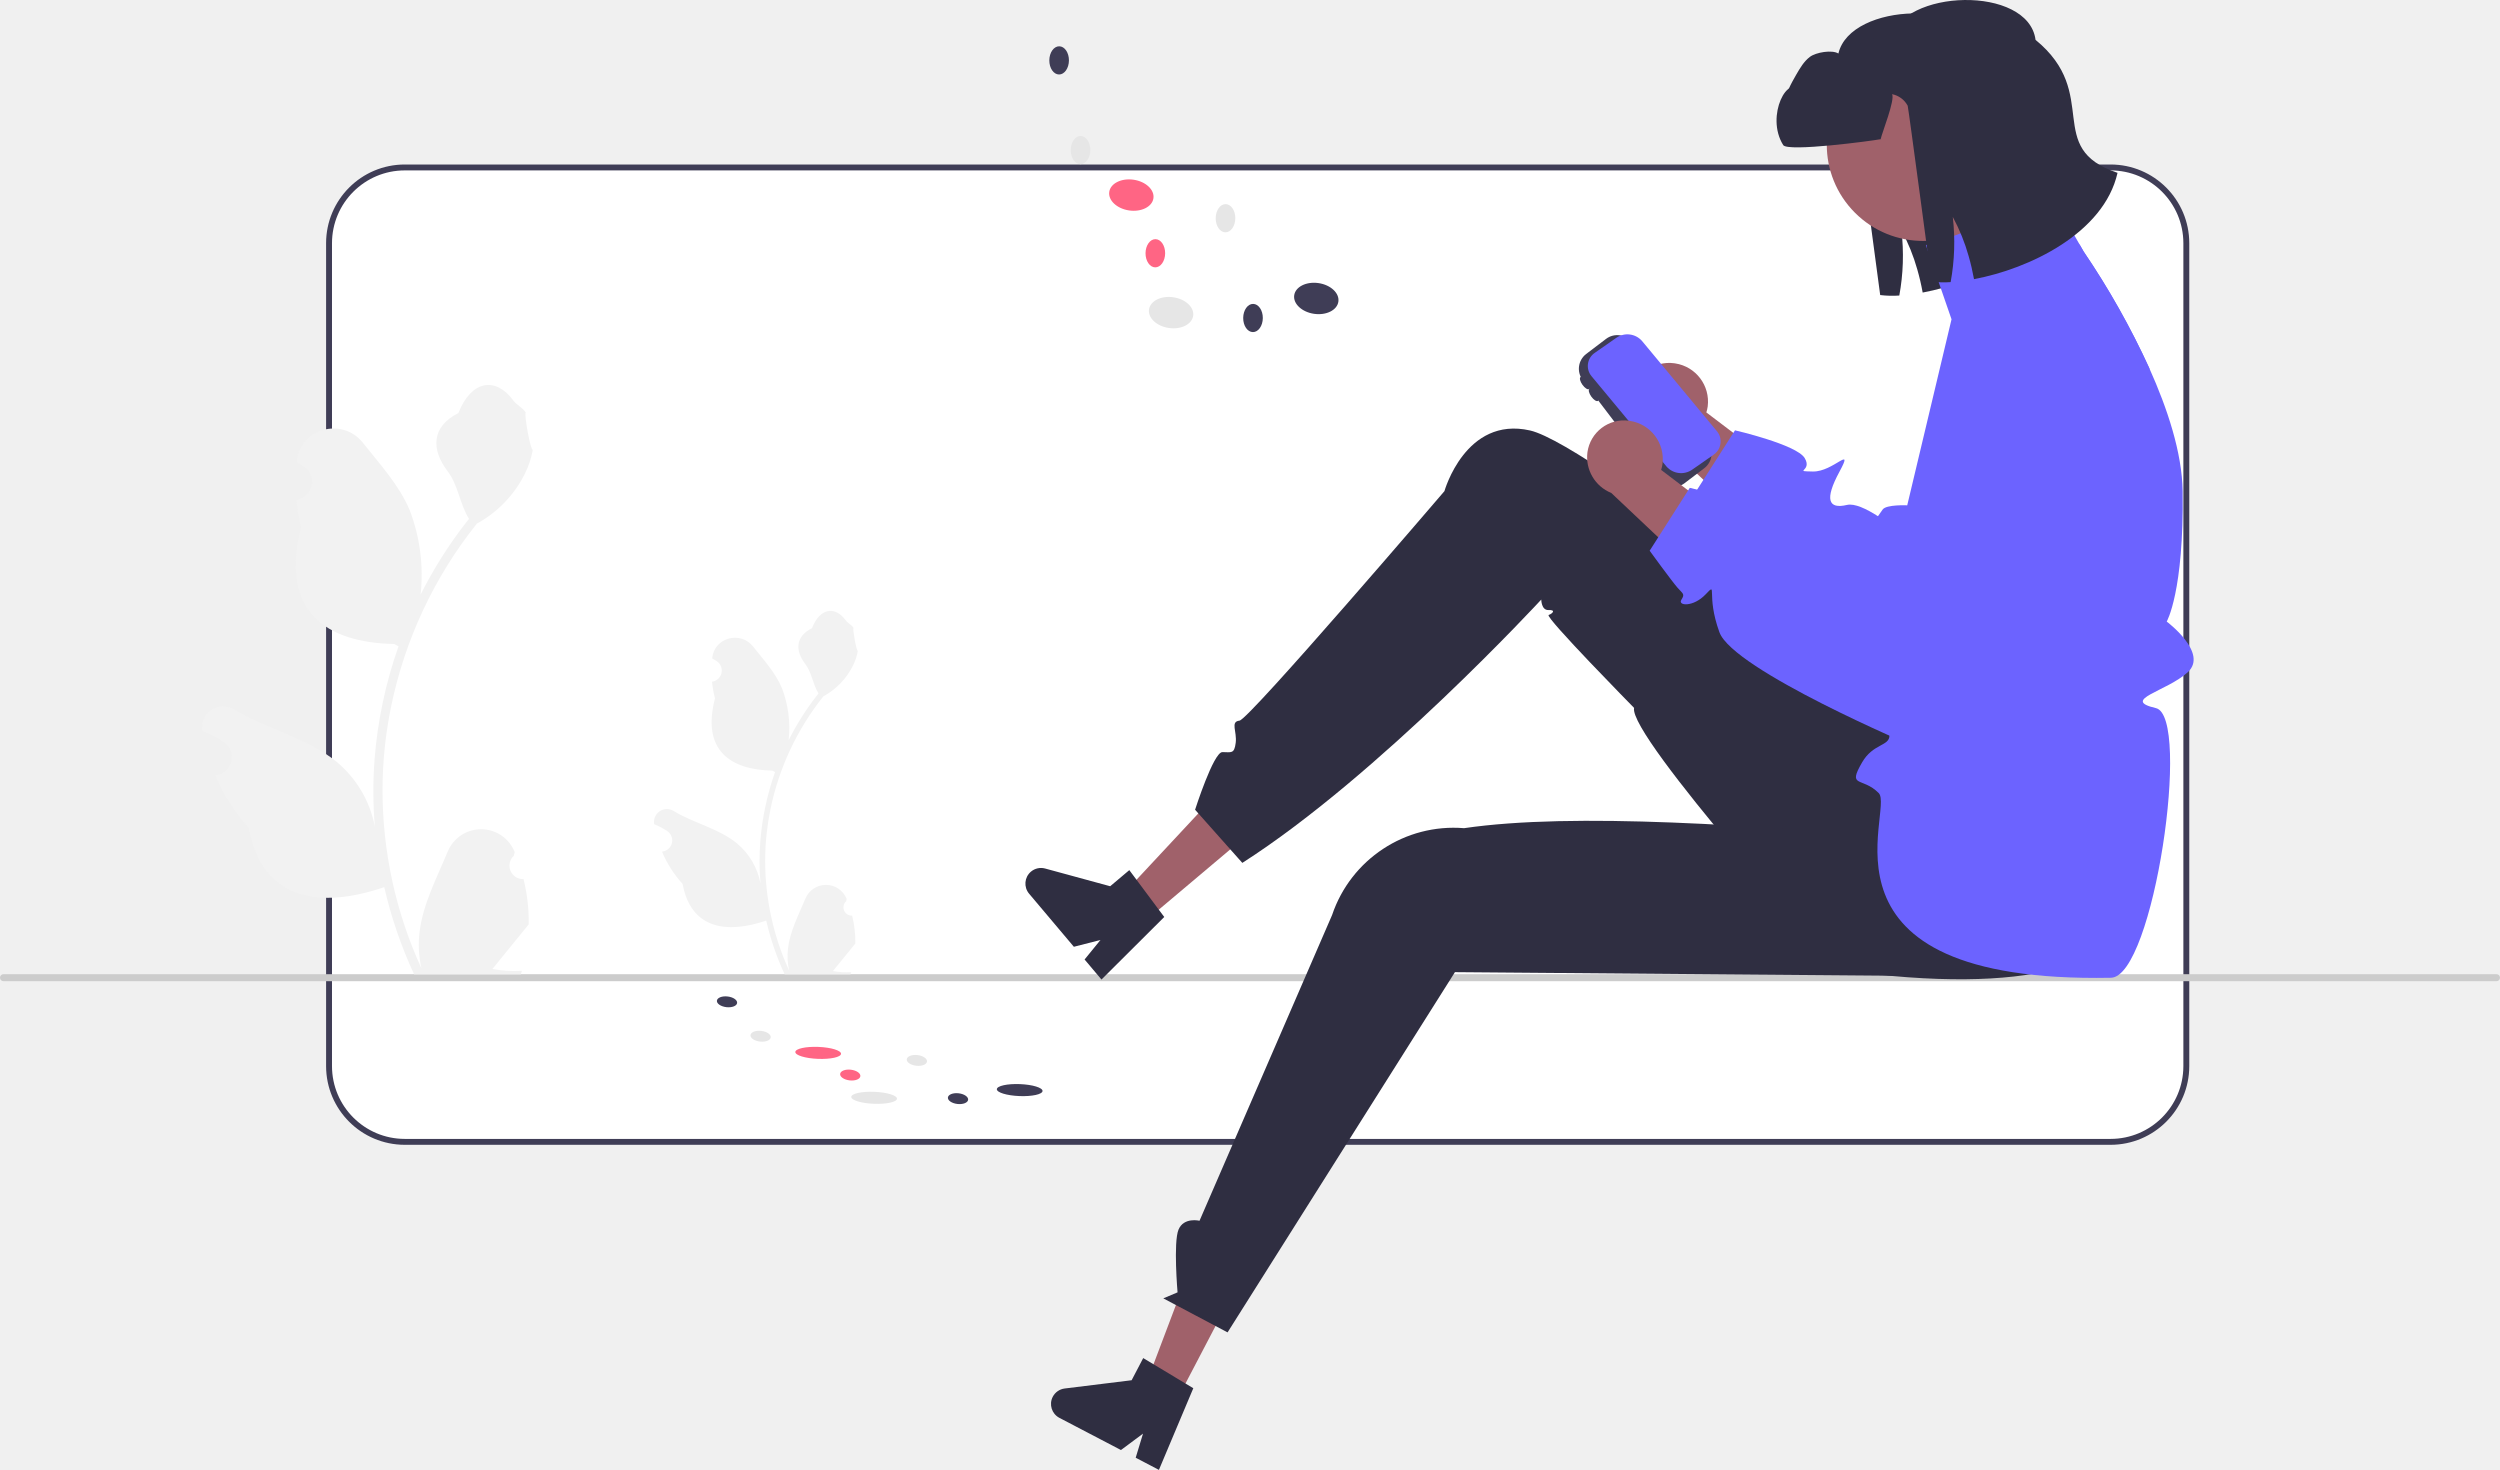
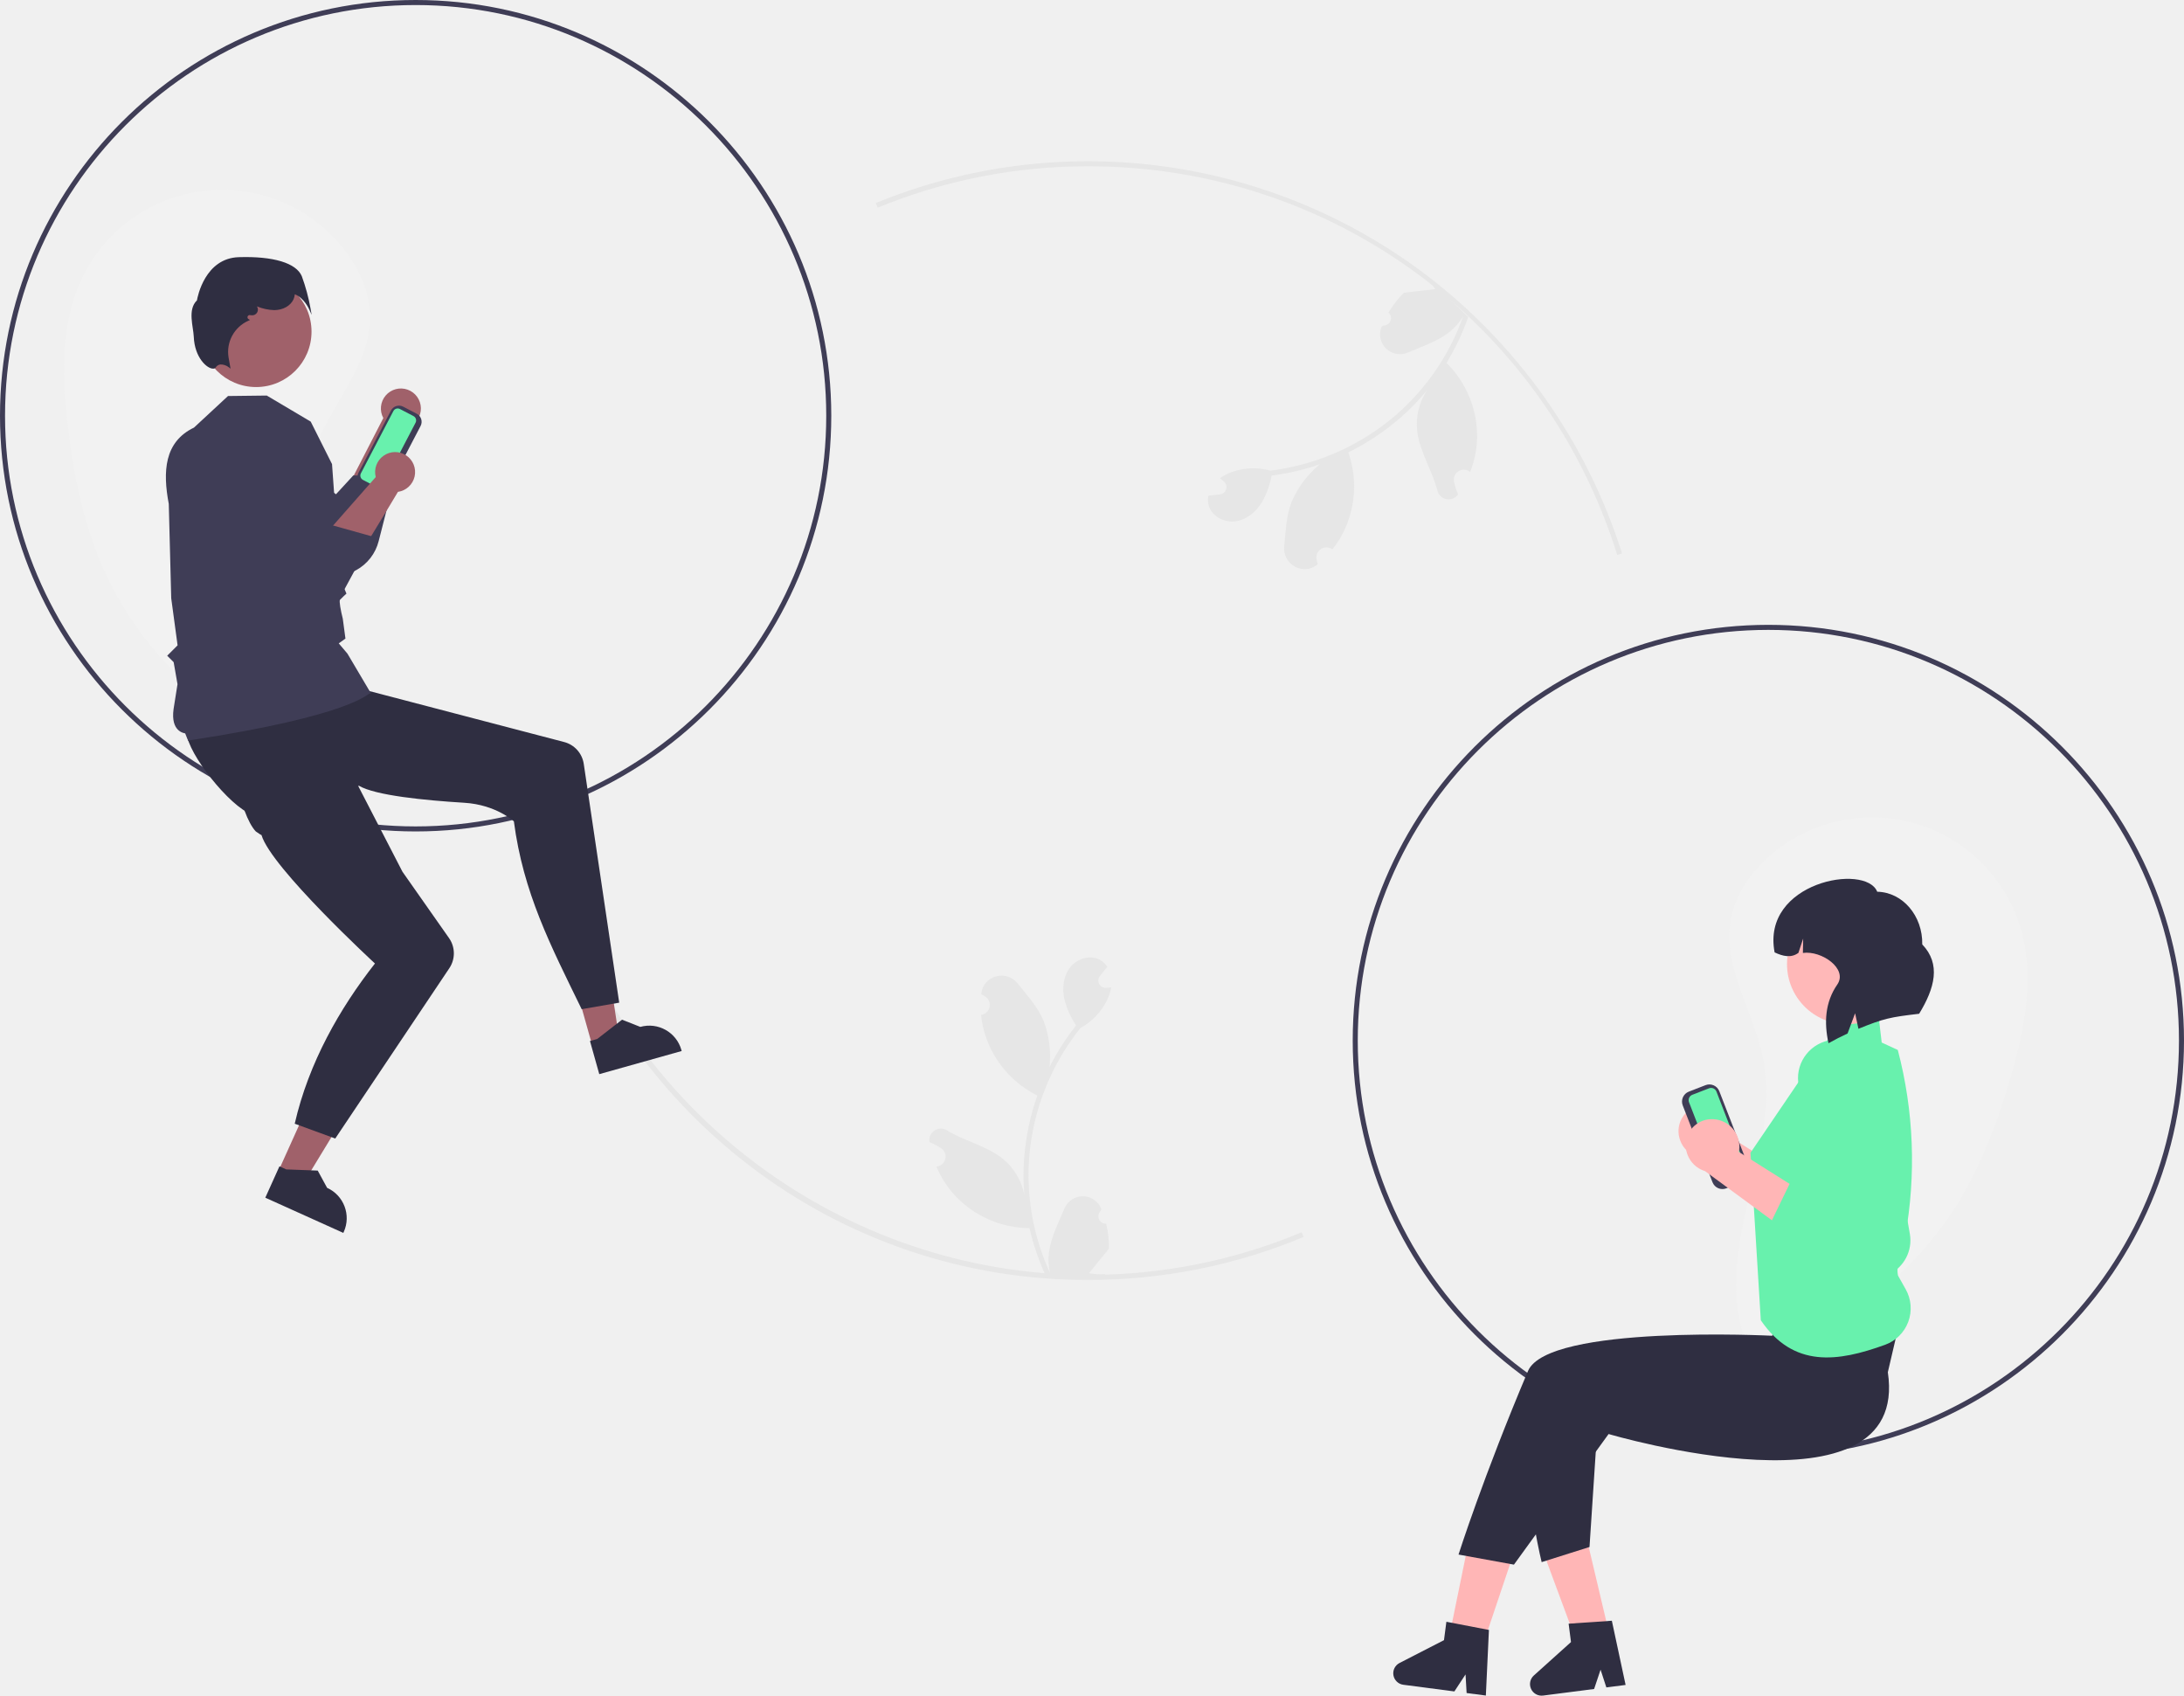
- <svg xmlns="http://www.w3.org/2000/svg" data-name="Layer 1" width="846.67" height="497.803" viewBox="0 0 846.67 497.803">
-   <path d="M313.74,257.809a25.667,25.667,0,0,0-25.638,25.638V562.171a25.667,25.667,0,0,0,25.638,25.638H891.465a25.667,25.667,0,0,0,25.638-25.638V283.447A25.667,25.667,0,0,0,891.465,257.809Z" transform="translate(-176.665 -201.0983)" fill="#fff" />
-   <path d="M891.465,588.809H313.74a26.668,26.668,0,0,1-26.638-26.638V283.447a26.668,26.668,0,0,1,26.638-26.638H891.465a26.668,26.668,0,0,1,26.638,26.638V562.171A26.668,26.668,0,0,1,891.465,588.809Zm-577.725-330a24.665,24.665,0,0,0-24.638,24.638V562.171a24.665,24.665,0,0,0,24.638,24.638H891.465a24.665,24.665,0,0,0,24.638-24.638V283.447A24.665,24.665,0,0,0,891.465,258.809Z" transform="translate(-176.665 -201.0983)" fill="#3f3d56" />
-   <ellipse cx="472.699" cy="572.889" rx="2.028" ry="7.745" transform="translate(-295.1454 821.4057) rotate(-87.72792)" fill="#e6e6e6" />
-   <ellipse cx="522.006" cy="570.279" rx="2.028" ry="7.745" transform="matrix(0.03964, -0.99921, 0.99921, 0.03964, -245.1845, 868.1674)" fill="#3f3d56" />
-   <ellipse cx="453.755" cy="557.676" rx="2.028" ry="7.745" transform="translate(-298.1366 787.8678) rotate(-87.72792)" fill="#ff6584" />
-   <ellipse cx="434.258" cy="552.035" rx="1.821" ry="3.446" transform="translate(-340.0634 719.8951) rotate(-83.49842)" fill="#e6e6e6" />
-   <ellipse cx="422.88" cy="540.383" rx="1.821" ry="3.446" transform="translate(-338.5751 698.2568) rotate(-83.49842)" fill="#3f3d56" />
-   <ellipse cx="487.181" cy="560.224" rx="1.821" ry="3.446" transform="translate(-301.269 779.7393) rotate(-83.49842)" fill="#e6e6e6" />
-   <ellipse cx="464.617" cy="565.183" rx="1.821" ry="3.446" transform="translate(-326.2051 761.7172) rotate(-83.49842)" fill="#ff6584" />
-   <ellipse cx="501.114" cy="573.17" rx="1.821" ry="3.446" transform="translate(-301.7765 805.0627) rotate(-83.49842)" fill="#3f3d56" />
-   <path d="M176.665,532.211a1.186,1.186,0,0,0,1.19,1.19h844.29a1.19,1.19,0,0,0,0-2.38H177.855A1.187,1.187,0,0,0,176.665,532.211Z" transform="translate(-176.665 -201.0983)" fill="#ccc" />
-   <path d="M465.253,511.186a2.807,2.807,0,0,1-2.035-4.866l.192-.765q-.038-.092-.076-.184a7.539,7.539,0,0,0-13.907.052c-2.275,5.478-5.17,10.966-5.883,16.758a22.303,22.303,0,0,0,.392,7.671,89.419,89.419,0,0,1-8.134-37.139,86.307,86.307,0,0,1,.535-9.628q.443-3.931,1.231-7.807A90.456,90.456,0,0,1,455.506,436.941a24.073,24.073,0,0,0,10.012-10.387,18.363,18.363,0,0,0,1.67-5.018c-.487.064-1.838-7.359-1.47-7.815-.679-1.031-1.895-1.543-2.637-2.549-3.689-5.002-8.773-4.129-11.426,2.669-5.669,2.861-5.724,7.606-2.245,12.169,2.213,2.903,2.517,6.832,4.459,9.94-.2.256-.408.503-.607.759a91.04,91.04,0,0,0-9.502,15.054,37.846,37.846,0,0,0-2.259-17.579c-2.163-5.217-6.216-9.611-9.786-14.122-4.288-5.418-13.08-3.053-13.836,3.814q-.011.1-.021.199.795.449,1.557.952a3.808,3.808,0,0,1-1.535,6.93l-.078.012a37.89,37.89,0,0,0,.999,5.665c-4.579,17.71,5.307,24.16,19.424,24.45.312.16.615.32.927.471a92.925,92.925,0,0,0-5.002,23.539,88.137,88.137,0,0,0,.064,14.231l-.024-.168a23.289,23.289,0,0,0-7.95-13.448c-6.118-5.026-14.762-6.877-21.363-10.916a4.371,4.371,0,0,0-6.694,4.252q.013.088.027.176a25.581,25.581,0,0,1,2.868,1.382q.795.449,1.557.952a3.808,3.808,0,0,1-1.535,6.93l-.078.012c-.056.008-.104.016-.16.024a37.923,37.923,0,0,0,6.975,10.923c2.863,15.46,15.162,16.927,28.318,12.425h.008a92.898,92.898,0,0,0,6.24,18.218h22.293c.08-.248.152-.503.224-.751A25.329,25.329,0,0,1,458.75,529.972c1.654-2.03,3.308-4.075,4.962-6.105a1.384,1.384,0,0,0,.104-.12c.839-1.039,1.686-2.069,2.525-3.108l0-.001a37.101,37.101,0,0,0-1.087-9.451Z" transform="translate(-176.665 -201.0983)" fill="#f2f2f2" />
-   <path d="M353.966,498.817a4.552,4.552,0,0,1-3.299-7.89c.115-.456.197-.784.312-1.24q-.062-.149-.124-.298a12.224,12.224,0,0,0-22.549.084c-3.688,8.882-8.383,17.78-9.54,27.171a36.164,36.164,0,0,0,.635,12.437,144.987,144.987,0,0,1-13.189-60.218,139.941,139.941,0,0,1,.868-15.612q.719-6.374,1.995-12.658a146.667,146.667,0,0,1,29.085-62.161,39.032,39.032,0,0,0,16.233-16.842,29.773,29.773,0,0,0,2.708-8.136c-.79.104-2.98-11.932-2.384-12.671-1.101-1.671-3.073-2.502-4.275-4.133-5.982-8.111-14.224-6.694-18.527,4.327-9.191,4.639-9.28,12.332-3.641,19.731,3.588,4.707,4.081,11.077,7.229,16.117-.324.415-.661.816-.985,1.231a147.615,147.615,0,0,0-15.407,24.409,61.364,61.364,0,0,0-3.664-28.503c-3.507-8.459-10.079-15.584-15.867-22.897-6.952-8.784-21.209-4.951-22.434,6.185q-.018.162-.035.323,1.29.727,2.525,1.544a6.174,6.174,0,0,1-2.489,11.236l-.126.019a61.435,61.435,0,0,0,1.619,9.186c-7.425,28.716,8.605,39.174,31.495,39.644.505.259.998.518,1.503.764a150.671,150.671,0,0,0-8.11,38.167,142.905,142.905,0,0,0,.104,23.074l-.039-.272a37.762,37.762,0,0,0-12.891-21.804c-9.92-8.149-23.936-11.15-34.638-17.7-5.152-3.153-11.753.922-10.854,6.894q.022.143.044.286a41.475,41.475,0,0,1,4.651,2.241q1.29.728,2.525,1.544a6.175,6.175,0,0,1-2.489,11.236l-.126.019c-.091.013-.168.026-.259.039a61.489,61.489,0,0,0,11.31,17.71c4.643,25.068,24.584,27.446,45.915,20.146h.013A150.626,150.626,0,0,0,316.914,531.091h36.146c.13-.402.246-.816.363-1.218a41.069,41.069,0,0,1-10.002-.596c2.682-3.291,5.364-6.608,8.045-9.898a2.243,2.243,0,0,0,.168-.194c1.36-1.684,2.734-3.355,4.094-5.04l.001-.002a60.157,60.157,0,0,0-1.763-15.325Z" transform="translate(-176.665 -201.0983)" fill="#f2f2f2" />
-   <path d="M848.654,219.139c-2.427-18.6-45.329-17.413-49.38.086-2.149-1.344-7.615-.414-9.654,1.131s-3.345,3.816-4.625,6.02c-1.746,3.062-3.557,6.234-3.943,9.744-.403,3.504.974,7.474,4.151,9.034,2.52,1.243,8.066.404,10.836-.153,1.933-.384,3.556-.721,4.933-1.051a9.474,9.474,0,0,0-.902-6.415A7.69,7.69,0,0,1,805.347,241.439c.217.419,8.077,59.586,8.077,59.586a34.144,34.144,0,0,0,6.476.162,74.297,74.297,0,0,0,.723-22.077,64.334,64.334,0,0,1,5.369,13.249,78.653,78.653,0,0,1,1.822,7.82c18.706-3.498,43.993-15.546,48.606-36.004q-.038-.099-.076-.198a2.906,2.906,0,0,1,4.784-3.107c.564.58,1.067,1.077,1.491,1.461C880.98,249.267,871.07,237.51,848.654,219.139Z" transform="translate(-176.665 -201.0983)" fill="#2f2e41" />
-   <polygon points="398.857 473.567 388.37 468.084 405 424.121 420.479 432.214 398.857 473.567" fill="#a0616a" />
-   <path d="M533.205,674.135a5.298,5.298,0,0,0,2.236,7.142l20.853,10.901,7.472-5.554-2.479,8.159,7.865,4.119,11.649-27.663-2.656-1.591L567.328,663.132l-3.494-2.095-3.924,7.505-22.667,2.795A5.289,5.289,0,0,0,533.205,674.135Z" transform="translate(-176.665 -201.0983)" fill="#2f2e41" />
-   <polygon points="388.113 311.722 380.485 302.674 412.533 268.29 423.791 281.644 388.113 311.722" fill="#a0616a" />
-   <path d="M525.817,496.296a5.298,5.298,0,0,0-.637,7.456l15.168,17.989,9.019-2.308-5.386,6.611,5.718,6.792,21.262-21.186-1.855-2.478-7.542-10.129-2.439-3.263-6.475,5.459-22.036-6.002A5.289,5.289,0,0,0,525.817,496.296Z" transform="translate(-176.665 -201.0983)" fill="#2f2e41" />
-   <path d="M901.197,478.916s32.386,69.319-101.729,50.64c0,0-71.454-79.188-69.39-88.716,0,0-30.412-30.903-28.924-31.465s2.406-1.785-.053-1.674-2.459-3.55-2.459-3.55-54.961,59.603-101.24,89.18l-16-18s6.24-19.519,9.24-19.519,4.034.721,4.517-3.14-1.906-7.175,1.289-7.518,69.402-77.722,69.402-77.722,7.143-25.487,28.968-20.554,135.23,97.134,135.23,97.134Z" transform="translate(-176.665 -201.0983)" fill="#2f2e41" />
-   <path d="M846.583,531.802l-177.181-1.47-77,122L570.641,640.813l4.824-2.036s-1.46-16.956.329-21.249,7.111-3.001,7.111-3.001l44.893-103.529a43.435,43.435,0,0,1,44.694-29.423c37.146-5.417,97.446-1.089,160.092,4.227Z" transform="translate(-176.665 -201.0983)" fill="#2f2e41" />
-   <path d="M744,324.171a13.098,13.098,0,0,1,11.012,14.577,12.566,12.566,0,0,1-.46,2.026L790.959,368.39l-7.513,23.404-45.783-43.222a13.062,13.062,0,0,1-8.074-13.751,12.5,12.5,0,0,1,14.072-10.7Q743.831,324.144,744,324.171Z" transform="translate(-176.665 -201.0983)" fill="#a0616a" />
-   <path d="M904.613,325.895l-13.09,36.24-51.19,72.34s-.42-.18-1.18-.5c-4.4-1.9-20.38-8.88-35.41-16.81-14.11-7.45-27.4-15.74-29.46-21.44q-.33-.9-.6-1.74v-.01a37.511,37.511,0,0,1-1.79-8.96c-.17-2.35-.02-3.61-.34-3.76-.25-.11-.77.43-1.92,1.65-.08.08-.15.16-.23.23-4.16,4.17-9.27,3.63-8.02,1.65,1.28-2.03.61-1.99-1.27-4.11-1.4-1.58-5.95-7.76-8.19-10.81-.77-1.05-1.26-1.73-1.26-1.73l.77-1.21,2.13-3.34,10.13-15.88.56-.87s20.82,4.81,23.59,9.38c2.78,4.57-4.19,4.42,2.78,4.57,6.97.15,14.08-9.33,8.99.1-5.09,9.42-3.75,12.71,2.55,11.22,2.56-.61,6.61,1.32,10.51,3.82v.01a82.532,82.532,0,0,1,7.05,5.13c2.41,1.94,4.04,3.41,4.04,3.41l39.54-80.22,4.38-8.88a22.668,22.668,0,0,1,13.26-11.5l1.37,2.39A271.157,271.157,0,0,1,904.613,325.895Z" transform="translate(-176.665 -201.0983)" fill="#6c63ff" />
-   <path d="M906.803,440.915c12.12,2.82-.774,91.045-15.22,91.32-105,2-73.03-56.91-78.66-62.55-5.63-5.65-10.71-1.6-5.63-10.39,3.7-6.4,9.19-5.45,9.27-9.04.04-1.34-.67-3.3-2.51-6.52-6.76-11.84-6.76-15.37-6.76-15.37a43.439,43.439,0,0,1-3.55-11.2,53.185,53.185,0,0,1-.4-17.48,56.831,56.831,0,0,1,9.33-23.75v-.01c.51-.76,1.04-1.53,1.6-2.29,1.27-1.73,8.31-1.4,8.31-1.4l15-63-8.68-25.12,41.11-19.26,10.93,19.02,1.37,2.39a271.157,271.157,0,0,1,22.3,39.63c6.07,13.51,11.06,28.51,11.24,41.56.48,34.03-5.39,44.15-5.39,44.15s14.25,10.65,7.12,17.16C910.463,435.285,894.683,438.095,906.803,440.915Z" transform="translate(-176.665 -201.0983)" fill="#6c63ff" />
-   <path d="M720.563,315.883l-6.708,5.095a6.304,6.304,0,0,0-1.192,8.819l16.155,21.234,9.539,12.527a6.293,6.293,0,0,0,8.804,1.19l6.715-5.101a6.315,6.315,0,0,0,1.184-8.812l-.99-1.309L734.502,323.813l-5.134-6.74A6.28,6.28,0,0,0,720.563,315.883Z" transform="translate(-176.665 -201.0983)" fill="#3f3d56" />
-   <path d="M724.071,315.498l-7.226,5.041a5.387,5.387,0,0,0-1.179,7.971l9.458,11.396,5.04,6.071,3.363,4.05,7.521,9.061a6.579,6.579,0,0,0,8.691,1.081l5.415-3.777,1.802-1.257a5.476,5.476,0,0,0,2.338-5.598,5.4,5.4,0,0,0-1.158-2.39l-22.223-26.779-3.151-3.79A6.57,6.57,0,0,0,724.071,315.498Z" transform="translate(-176.665 -201.0983)" fill="#6c63ff" />
-   <path d="M728.688,343.644A13.098,13.098,0,0,1,739.7,358.221a12.565,12.565,0,0,1-.46,2.026L775.647,387.862l-7.513,23.404-45.783-43.222a13.062,13.062,0,0,1-8.074-13.751,12.5,12.5,0,0,1,14.072-10.7Q728.519,343.616,728.688,343.644Z" transform="translate(-176.665 -201.0983)" fill="#a0616a" />
-   <path d="M877.173,302.688l0,0a22.618,22.618,0,0,1,16.761,29.844L876.215,381.605l-51.198,72.346S763.617,428.016,758.968,415.197s-.451-17.242-4.649-12.819-9.521,3.899-8.246,1.875.604-1.981-1.273-4.102S735.352,387.611,735.352,387.611l13.588-21.301s20.821,4.806,23.595,9.379-4.198,4.423,2.774,4.573,14.084-9.334,8.991.093-3.75,12.714,2.551,11.22,21.595,12.374,21.595,12.374l43.929-89.1A22.618,22.618,0,0,1,877.173,302.688Z" transform="translate(-176.665 -201.0983)" fill="#6c63ff" />
-   <circle cx="827.928" cy="250.103" r="32.592" transform="translate(-111.0197 457.5889) rotate(-45)" fill="#a0616a" />
-   <path d="M866.04,214.597c-2.427-18.6-45.329-17.413-49.38.086-2.149-1.344-7.615-.414-9.654,1.131s-3.345,3.816-4.625,6.02c-1.746,3.062-13.967,13.421-15.799,10.401-4.121-6.797-12.203,8.056-6,18,1.487,2.384,30.23-1.443,33-2,1.933-.384-1.377.33,0,0,.445-2.157,4.935-13.304,3.873-15.242a7.69,7.69,0,0,1,5.277,3.903c.217.419,8.077,59.586,8.077,59.586a34.144,34.144,0,0,0,6.476.162,74.297,74.297,0,0,0,.723-22.077,64.334,64.334,0,0,1,5.369,13.249,78.654,78.654,0,0,1,1.822,7.82c18.706-3.498,43.993-15.546,48.606-36.004C868.583,251.235,888.456,232.968,866.04,214.597Z" transform="translate(-176.665 -201.0983)" fill="#2f2e41" />
-   <ellipse cx="573.279" cy="306.974" rx="5.257" ry="7.557" transform="translate(10.29689 628.9834) rotate(-81.72174)" fill="#e6e6e6" />
-   <ellipse cx="622.45" cy="302.176" rx="5.257" ry="7.557" transform="translate(57.13673 673.5353) rotate(-81.72174)" fill="#3f3d56" />
-   <ellipse cx="559.814" cy="267.166" rx="5.257" ry="7.557" transform="translate(38.1643 581.5825) rotate(-81.72174)" fill="#ff6584" />
-   <ellipse cx="542.604" cy="251.923" rx="4.776" ry="3.322" transform="translate(109.9198 591.5082) rotate(-89.56675)" fill="#e6e6e6" />
-   <ellipse cx="535.358" cy="221.552" rx="4.776" ry="3.322" transform="translate(133.0996 554.1207) rotate(-89.56675)" fill="#3f3d56" />
-   <ellipse cx="591.703" cy="275.004" rx="4.776" ry="3.322" transform="translate(135.5683 663.512) rotate(-89.56675)" fill="#e6e6e6" />
-   <ellipse cx="567.941" cy="286.868" rx="4.776" ry="3.322" transform="translate(100.1226 651.5252) rotate(-89.56675)" fill="#ff6584" />
-   <ellipse cx="601.019" cy="308.795" rx="4.776" ry="3.322" transform="translate(111.0226 706.3634) rotate(-89.56675)" fill="#3f3d56" />
-   <ellipse cx="716.402" cy="334.832" rx="1" ry="2.5" transform="translate(-237.7864 277.9617) rotate(-35.5592)" fill="#3f3d56" />
-   <ellipse cx="713.402" cy="330.832" rx="1" ry="2.5" transform="translate(-236.0197 275.4711) rotate(-35.5592)" fill="#3f3d56" />
+ <svg xmlns="http://www.w3.org/2000/svg" data-name="Layer 1" width="867" height="673.005" viewBox="0 0 867 673.005">
+   <path d="M279.609,409.65a137.199,137.199,0,0,1-72.318-70.942c-7.93-18.131-11.801-37.793-14.006-57.459-2.163-19.294-2.604-39.647,5.699-57.197a61.535,61.535,0,0,1,105.049-10.338c5.45,7.349,9.282,16.167,9.38,25.316.205,19.191-15.226,34.592-21.996,52.551-6.996,18.558-4.474,39.121-3.285,58.918s.435,41.26-11.577,57.041" transform="translate(-166.5 -113.4976)" fill="#f2f2f2" />
+   <path d="M858.426,652.315a137.199,137.199,0,0,0,83.137-57.887c10.843-16.555,17.939-35.295,23.393-54.318,5.35-18.663,9.18-38.657,3.92-57.346a61.535,61.535,0,0,0-101.853-27.714c-6.6,6.337-11.849,14.393-13.471,23.397-3.403,18.888,9.243,36.647,12.923,55.483,3.802,19.465-2.113,39.319-6.588,58.64s-7.311,40.609,1.901,58.173" transform="translate(-166.5 -113.4976)" fill="#f2f2f2" />
+   <path d="M598.5,621.498A219.995,219.995,0,0,1,464.079,576.191a223.646,223.646,0,0,1-78.777-114.596l1.921-.559C414.351,554.336,501.231,619.498,598.5,619.498a218.692,218.692,0,0,0,84.721-16.904l.771,1.846A220.68,220.68,0,0,1,598.5,621.498Z" transform="translate(-166.5 -113.4976)" fill="#e6e6e6" />
+   <path d="M808.506,333.744C779.648,241.484,695.254,179.498,598.5,179.498a218.759,218.759,0,0,0-83.588,16.436l-.761-1.85a222.331,222.331,0,0,1,217.039,27.416A223.906,223.906,0,0,1,810.415,333.147Z" transform="translate(-166.5 -113.4976)" fill="#e6e6e6" />
+   <path d="M868.5,691.498c-90.981,0-165-74.019-165-165s74.019-165,165-165,165,74.019,165,165S959.481,691.498,868.5,691.498Zm0-328c-89.878,0-163,73.122-163,163,0,89.879,73.122,163,163,163s163-73.121,163-163C1031.5,436.619,958.378,363.498,868.5,363.498Z" transform="translate(-166.5 -113.4976)" fill="#3f3d56" />
+   <path d="M331.5,443.498c-90.981,0-165-74.019-165-165s74.019-165,165-165,165,74.019,165,165S422.481,443.498,331.5,443.498Zm0-328c-89.878,0-163,73.122-163,163s73.122,163,163,163,163-73.122,163-163S421.378,115.498,331.5,115.498Z" transform="translate(-166.5 -113.4976)" fill="#3f3d56" />
+   <path d="M318.671,279.425l-14.57,28.298,14.387,8.247s9.87-31.787,10.16-32.993a7.939,7.939,0,1,0-9.976-3.553Z" transform="translate(-166.5 -113.4976)" fill="#a0616a" />
+   <path d="M243.895,283.274c6.5,24.081,29.861,39.375,49.261,57.711a18.197,18.197,0,0,0,23.679-12.76l6.538-25.588-16.618-.444-6.877,7.474L277.625,293.81Z" transform="translate(-166.5 -113.4976)" fill="#3f3d56" />
+   <path d="M843.97,552.136a10.855,10.855,0,0,1,10.138,11.245,10.414,10.414,0,0,1-.234,1.706l32.041,20.186-17.714,7.835L840.49,572.736a10.825,10.825,0,0,1-7.654-10.774,10.359,10.359,0,0,1,10.85-9.845Q843.828,552.125,843.97,552.136Z" transform="translate(-166.5 -113.4976)" fill="#ffb6b6" />
+   <path d="M874.868,576.097,866.927,592.482l31.398,20.205a15.619,15.619,0,0,0,15.183,1.017h0a14.966,14.966,0,0,0,8.3-15.962L911.621,539.577a16.136,16.136,0,0,0-17.716-13.361h0a15.303,15.303,0,0,0-13.549,16.876q.026.237.059.473a15.7,15.7,0,0,0,.321,1.661l11.122,41.365Z" transform="translate(-166.5 -113.4976)" fill="#68f1ad" />
+   <path d="M846.331,582.74l-11.824-30.509a4.227,4.227,0,0,1,2.411-5.463l6.649-2.577a4.227,4.227,0,0,1,5.463,2.411l11.824,30.509a4.227,4.227,0,0,1-2.411,5.463l-6.649,2.577A4.227,4.227,0,0,1,846.331,582.74Z" transform="translate(-166.5 -113.4976)" fill="#3f3d56" />
+   <path d="M838.3,548.022a2.278,2.278,0,0,0-1.299,2.944l11.824,30.509a2.278,2.278,0,0,0,2.944,1.299l6.649-2.577a2.278,2.278,0,0,0,1.299-2.944L847.893,546.745a2.278,2.278,0,0,0-2.944-1.299Z" transform="translate(-166.5 -113.4976)" fill="#68f1ad" />
+   <rect x="872.636" y="601.497" width="44.903" height="44.903" transform="translate(1623.676 1134.4) rotate(-180)" fill="#ffb8b8" />
+   <polygon points="599.649 620.243 582.5 614.473 572.95 661.153 584.57 665.062 599.649 620.243" fill="#ffb6b6" />
+   <polygon points="630.062 611.362 612.454 615.526 629.013 660.202 640.944 657.38 630.062 611.362" fill="#ffb6b6" />
+   <path d="M915.929,658.131c9,60-110.851,24.527-110.851,24.527L767.5,734.498l-22-4s9.899-31.12,27.578-72.839c7.851-18.527,97-14,97-14l1.851-14.527,51-1Z" transform="translate(-166.5 -113.4976)" fill="#2f2e41" />
+   <path d="M801.295,669.786l-32.641.751c5.233,45.007,9.846,62.96,9.846,62.96l19-6Z" transform="translate(-166.5 -113.4976)" fill="#2f2e41" />
+   <path d="M890.277,528.529l9.038-11.618,12.893-.559,1.287,10.927,6.388,2.946a171.329,171.329,0,0,1,2.886,74.227l0,0h0a6.609,6.609,0,0,0-1.88,6.42l.414,1.651-.038.06a9.672,9.672,0,0,0-1.284,7.22h0l3.051,5.421a15.395,15.395,0,0,1-8.194,22.018c-18.753,6.797-36.332,9.329-49.337-9.745l-4.089-66.47Z" transform="translate(-166.5 -113.4976)" fill="#68f1ad" />
+   <circle cx="733.245" cy="382.662" r="23.838" fill="#ffb8b8" />
+   <path d="M911.712,467.423c10.093.194,18.099,9.556,17.88,20.911,7.469,7.794,4.999,17.33-1.242,27.528-11.417,1.325-14.082,1.877-24.094,5.961l-1.319-6.164-2.99,8.027q-3.817,1.76-7.576,3.863c-1.801-8.261-1.354-16.29,3.486-23.284,4.3-6.213-6.165-13.59-13.649-12.547h0l.11-5.707-1.88,5.673c-2.917,2.144-6.144,1.368-9.454-.182v-0C865.62,463.613,907.166,455.986,911.712,467.423Z" transform="translate(-166.5 -113.4976)" fill="#2f2e41" />
+   <path d="M756.352,786.455l-7.64-.998-.421-7.392-4.435,6.757-20.264-2.647a4.594,4.594,0,0,1-1.504-8.642l17.642-9.062.953-7.293,16.888,3.239Z" transform="translate(-166.5 -113.4976)" fill="#2f2e41" />
+   <path d="M811.828,782.247l-7.642.983-2.293-7.04-2.565,7.665-20.269,2.608a4.594,4.594,0,0,1-3.658-7.973L790.149,765.23l-.939-7.294,17.156-1.175Z" transform="translate(-166.5 -113.4976)" fill="#2f2e41" />
+   <path d="M846.845,557.712a10.855,10.855,0,0,1,10.138,11.245,10.414,10.414,0,0,1-.234,1.706l32.041,20.186-17.714,7.835-27.711-20.37a10.825,10.825,0,0,1-7.654-10.774,10.359,10.359,0,0,1,10.85-9.845Q846.703,557.702,846.845,557.712Z" transform="translate(-166.5 -113.4976)" fill="#ffb6b6" />
+   <path d="M877.743,581.674l-7.941,16.385,31.398,20.205a15.619,15.619,0,0,0,15.183,1.017h0a14.966,14.966,0,0,0,8.3-15.962l-10.188-58.164a16.136,16.136,0,0,0-17.716-13.361h0a15.303,15.303,0,0,0-13.549,16.876q.026.237.059.473a15.701,15.701,0,0,0,.321,1.661l11.122,41.365Z" transform="translate(-166.5 -113.4976)" fill="#68f1ad" />
+   <polygon points="110.415 465.016 120.487 469.559 142.805 432.873 127.94 426.167 110.415 465.016" fill="#a0616a" />
+   <path d="M271.82,588.86,302.792,602.832l.177-.392a13.226,13.226,0,0,0-6.616-17.494l-.001-0-3.721-6.844-12.492-.47-2.704-1.22Z" transform="translate(-166.5 -113.4976)" fill="#2f2e41" />
+   <polygon points="235.159 415.125 245.796 412.139 239.34 369.685 223.639 374.093 235.159 415.125" fill="#a0616a" />
+   <path d="M404.399,539.825l32.713-9.184-.116-.414a13.226,13.226,0,0,0-16.307-9.159l-.001 0-7.248-2.856-9.876,7.663-2.856.802Z" transform="translate(-166.5 -113.4976)" fill="#2f2e41" />
+   <path d="M240.658,404.574c.272,7.87,17.01,29.103,25.813,32.148,1.496.518,2.371.803,2.371.803l3.064-.926L309.008,425.373c6.497,3.822,25.877,5.765,41.78,6.737,12.657.771,19.712,7.388,19.712,7.388,3.734,28.398,14.499,49.101,26.913,74.545l14.898-2.591-14.075-94.778a10.558,10.558,0,0,0-7.772-8.663L289.22,381.527s-5.584-1.01-17.36,4.67C252.473,395.551,240.464,398.848,240.658,404.574Z" transform="translate(-166.5 -113.4976)" fill="#2f2e41" />
+   <path d="M260.004,403.051c-3.395,7.105,1.636,33.67,8.036,40.437l1.699,1.155.574.299c3.839,12.986,45.037,50.967,45.037,50.967-13.916,17.728-26.317,39.355-31.851,63.587l16.091,5.88L344.885,497.759a10.558,10.558,0,0,0-.131-11.942l-18.478-26.321-30.11-58.323C274.652,400.509,262.478,397.883,260.004,403.051Z" transform="translate(-166.5 -113.4976)" fill="#2f2e41" />
+   <path d="M241.264,407.668c-.05,0-1.229-3.087-1.253-3.094-.401-.112-5.83-.648-4.609-9.635l1.562-9.892-1.525-8.734-2.565-2.565,4.122-4.122L234.47,350.93,233.5,313.498c-2.434-12.858-1.799-24.618,9.994-30.281l13.52-12.54,15.384-.186,17.454,10.347,8.456,16.858,3.28,45.688,2.449,5.714-.21.19c-.016.015-1.648,1.49-2.381,2.301-.355.504.311,4.269,1.134,7.466l1.055,7.892-2.658,1.9,3.456,4.082,9.421,15.925-.564-.14c-.636-.158-6.561,8.735-71.59,18.624C241.399,407.384,241.389,407.668,241.264,407.668Z" transform="translate(-166.5 -113.4976)" fill="#3f3d56" />
+   <path d="M315.727,308.79l-5.383-2.809a3.599,3.599,0,0,1-1.524-4.851l12.889-24.701a3.599,3.599,0,0,1,4.851-1.524l5.383,2.809a3.599,3.599,0,0,1,1.524,4.851l-12.889,24.701A3.599,3.599,0,0,1,315.727,308.79Z" transform="translate(-166.5 -113.4976)" fill="#3f3d56" />
+   <path d="M325.271,275.836a1.94,1.94,0,0,0-2.614.821l-12.889,24.701a1.94,1.94,0,0,0,.821,2.614l5.383,2.809a1.94,1.94,0,0,0,2.614-.821l12.889-24.701a1.94,1.94,0,0,0-.821-2.614Z" transform="translate(-166.5 -113.4976)" fill="#68f1ad" />
+   <circle cx="101.672" cy="131.625" r="21.996" fill="#a0616a" />
+   <path d="M257.354,259.29a5.259,5.259,0,0,0-3.399-1.141,2.735,2.735,0,0,0-1.871,1.243,1.106,1.106,0,0,1-.97.413c-2.347.085-7.35-4.269-7.692-12.67-.163-3.993-2.551-10.749,1.252-14.408.255-1.477,3.224-16.739,16.61-17.16,13.704-.436,22.827,2.317,25.019,7.54h0a75.905,75.905,0,0,1,3.458,12.766l.46,2.585-1.074-2.396c-.02-.045-1.979-4.335-5.611-5.766a6.162,6.162,0,0,1-.525,2.02c-1.185,2.568-4.172,4.244-7.611,4.27a19.645,19.645,0,0,1-6.915-1.487,2.263,2.263,0,0,1-2.135,3.536l-.636-.079a.864.864,0,0,0-.515,1.62l.56.299-.679.329a13.544,13.544,0,0,0-7.846,14.571l.792,4.455Z" transform="translate(-166.5 -113.4976)" fill="#2f2e41" />
+   <path d="M605.61,599.177a2.937,2.937,0,0,1-2.128-5.09l.201-.8q-.04-.096-.08-.192a7.887,7.887,0,0,0-14.548.054c-2.379,5.731-5.409,11.471-6.155,17.53a23.331,23.331,0,0,0,.41,8.024,93.541,93.541,0,0,1-8.509-38.851,90.285,90.285,0,0,1,.56-10.072q.464-4.112,1.287-8.166a94.625,94.625,0,0,1,18.765-40.104,25.182,25.182,0,0,0,10.473-10.866,19.209,19.209,0,0,0,1.747-5.249c-.51.067-1.028.109-1.538.142-.159.008-.326.017-.485.025l-.06.003a2.91,2.91,0,0,1-2.39-4.74q.33-.406.661-.812c.334-.418.677-.828,1.011-1.245a1.448,1.448,0,0,0,.109-.125c.385-.476.769-.945,1.154-1.421a8.414,8.414,0,0,0-2.758-2.666c-3.853-2.257-9.169-.694-11.953,2.792-2.792,3.485-3.318,8.375-2.349,12.73a33.719,33.719,0,0,0,4.664,10.398c-.209.268-.426.527-.635.794a95.236,95.236,0,0,0-9.94,15.748,39.591,39.591,0,0,0-2.364-18.389c-2.262-5.458-6.503-10.054-10.237-14.772-4.485-5.667-13.683-3.194-14.473,3.99q-.011.104-.022.209.832.469,1.629.996a3.984,3.984,0,0,1-1.606,7.249l-.081.013a39.636,39.636,0,0,0,1.045,5.926,40.81,40.81,0,0,0,20.32,25.577c.326.167.644.334.97.493a97.207,97.207,0,0,0-5.232,24.624,92.197,92.197,0,0,0,.067,14.887l-.025-.176a24.363,24.363,0,0,0-8.317-14.067c-6.4-5.258-15.443-7.194-22.347-11.42a4.572,4.572,0,0,0-7.003,4.448q.014.092.028.185a26.761,26.761,0,0,1,3.001,1.446q.832.469,1.629.996a3.984,3.984,0,0,1-1.606,7.249l-.081.012c-.058.008-.109.017-.167.025a39.671,39.671,0,0,0,7.297,11.426,40.846,40.846,0,0,0,29.623,12.998h.008a97.18,97.18,0,0,0,6.528,19.058h23.32c.084-.259.159-.527.234-.786a26.496,26.496,0,0,1-6.453-.384c1.73-2.123,3.46-4.263,5.191-6.386a1.446,1.446,0,0,0,.109-.125c.878-1.087,1.764-2.165,2.641-3.251l0-.001a38.811,38.811,0,0,0-1.137-9.887Z" transform="translate(-166.5 -113.4976)" fill="#e6e6e6" />
+   <path d="M717.709,237.565a2.937,2.937,0,0,1-2.029,5.131l-.703.432q-.039.097-.077.193a7.887,7.887,0,0,0,10.456,10.115c5.704-2.443,11.88-4.44,16.643-8.258a23.331,23.331,0,0,0,5.307-6.032,93.541,93.541,0,0,1-21.023,33.761,90.285,90.285,0,0,1-7.431,6.822q-3.203,2.621-6.622,4.95a94.625,94.625,0,0,1-41.43,15.623,25.182,25.182,0,0,0-15.084.472,19.209,19.209,0,0,0-4.915,2.54c.412.308.812.64,1.201.972.12.105.245.216.365.32l.045.04a2.91,2.91,0,0,1-1.597,5.063q-.52.061-1.04.121c-.531.066-1.062.12-1.594.186a1.447,1.447,0,0,0-.165.014c-.608.073-1.21.14-1.818.212a8.414,8.414,0,0,0,.114,3.835c1.184,4.306,6.082,6.897,10.508,6.343,4.432-.548,8.222-3.682,10.567-7.477a33.719,33.719,0,0,0,3.917-10.702c.336-.046.673-.08,1.009-.125a95.236,95.236,0,0,0,18.11-4.34,39.591,39.591,0,0,0-11.142,14.819c-2.189,5.488-2.361,11.739-2.979,17.724-.743,7.189,7.57,11.838,13.15,7.244q.081-.067.162-.134-.268-.917-.471-1.85a3.984,3.984,0,0,1,6.21-4.071l.067.048a39.637,39.637,0,0,0,3.388-4.973,40.81,40.81,0,0,0,3.3-32.499c-.117-.347-.228-.689-.35-1.03a97.208,97.208,0,0,0,20.934-13.982A92.198,92.198,0,0,0,733.035,268.364l-.105.143a24.363,24.363,0,0,0-3.863,15.879c.914,8.232,6.038,15.93,8.033,23.776a4.572,4.572,0,0,0,8.119,1.702q.054-.076.109-.152a26.76,26.76,0,0,1-1.14-3.13q-.268-.917-.471-1.85a3.984,3.984,0,0,1,6.21-4.071l.067.048c.048.035.09.064.137.099a39.67,39.67,0,0,0,2.749-13.276,40.846,40.846,0,0,0-12.142-29.984l-.006-.006a97.18,97.18,0,0,0,8.627-18.204l-16.7-16.277c-.241.127-.481.266-.716.399a26.496,26.496,0,0,1,4.353,4.779c-2.721.313-5.454.638-8.174.95a1.449,1.449,0,0,0-.165.014c-1.387.166-2.774.319-4.161.485l-.001.001a38.812,38.812,0,0,0-6.086,7.874Z" transform="translate(-166.5 -113.4976)" fill="#e6e6e6" />
+   <path d="M315.663,302.841l-21.03,23.893,11.942,11.506s17.321-28.422,17.897-29.521a7.939,7.939,0,1,0-8.809-5.878Z" transform="translate(-166.5 -113.4976)" fill="#a0616a" />
+   <path d="M242.205,288.345c.433,24.938,19.361,45.466,33.706,67.978a18.197,18.197,0,0,0,26.076-6.603L314.565,326.499l-16.009-4.482-8.492,5.572-17.716-20.803Z" transform="translate(-166.5 -113.4976)" fill="#3f3d56" />
</svg>
